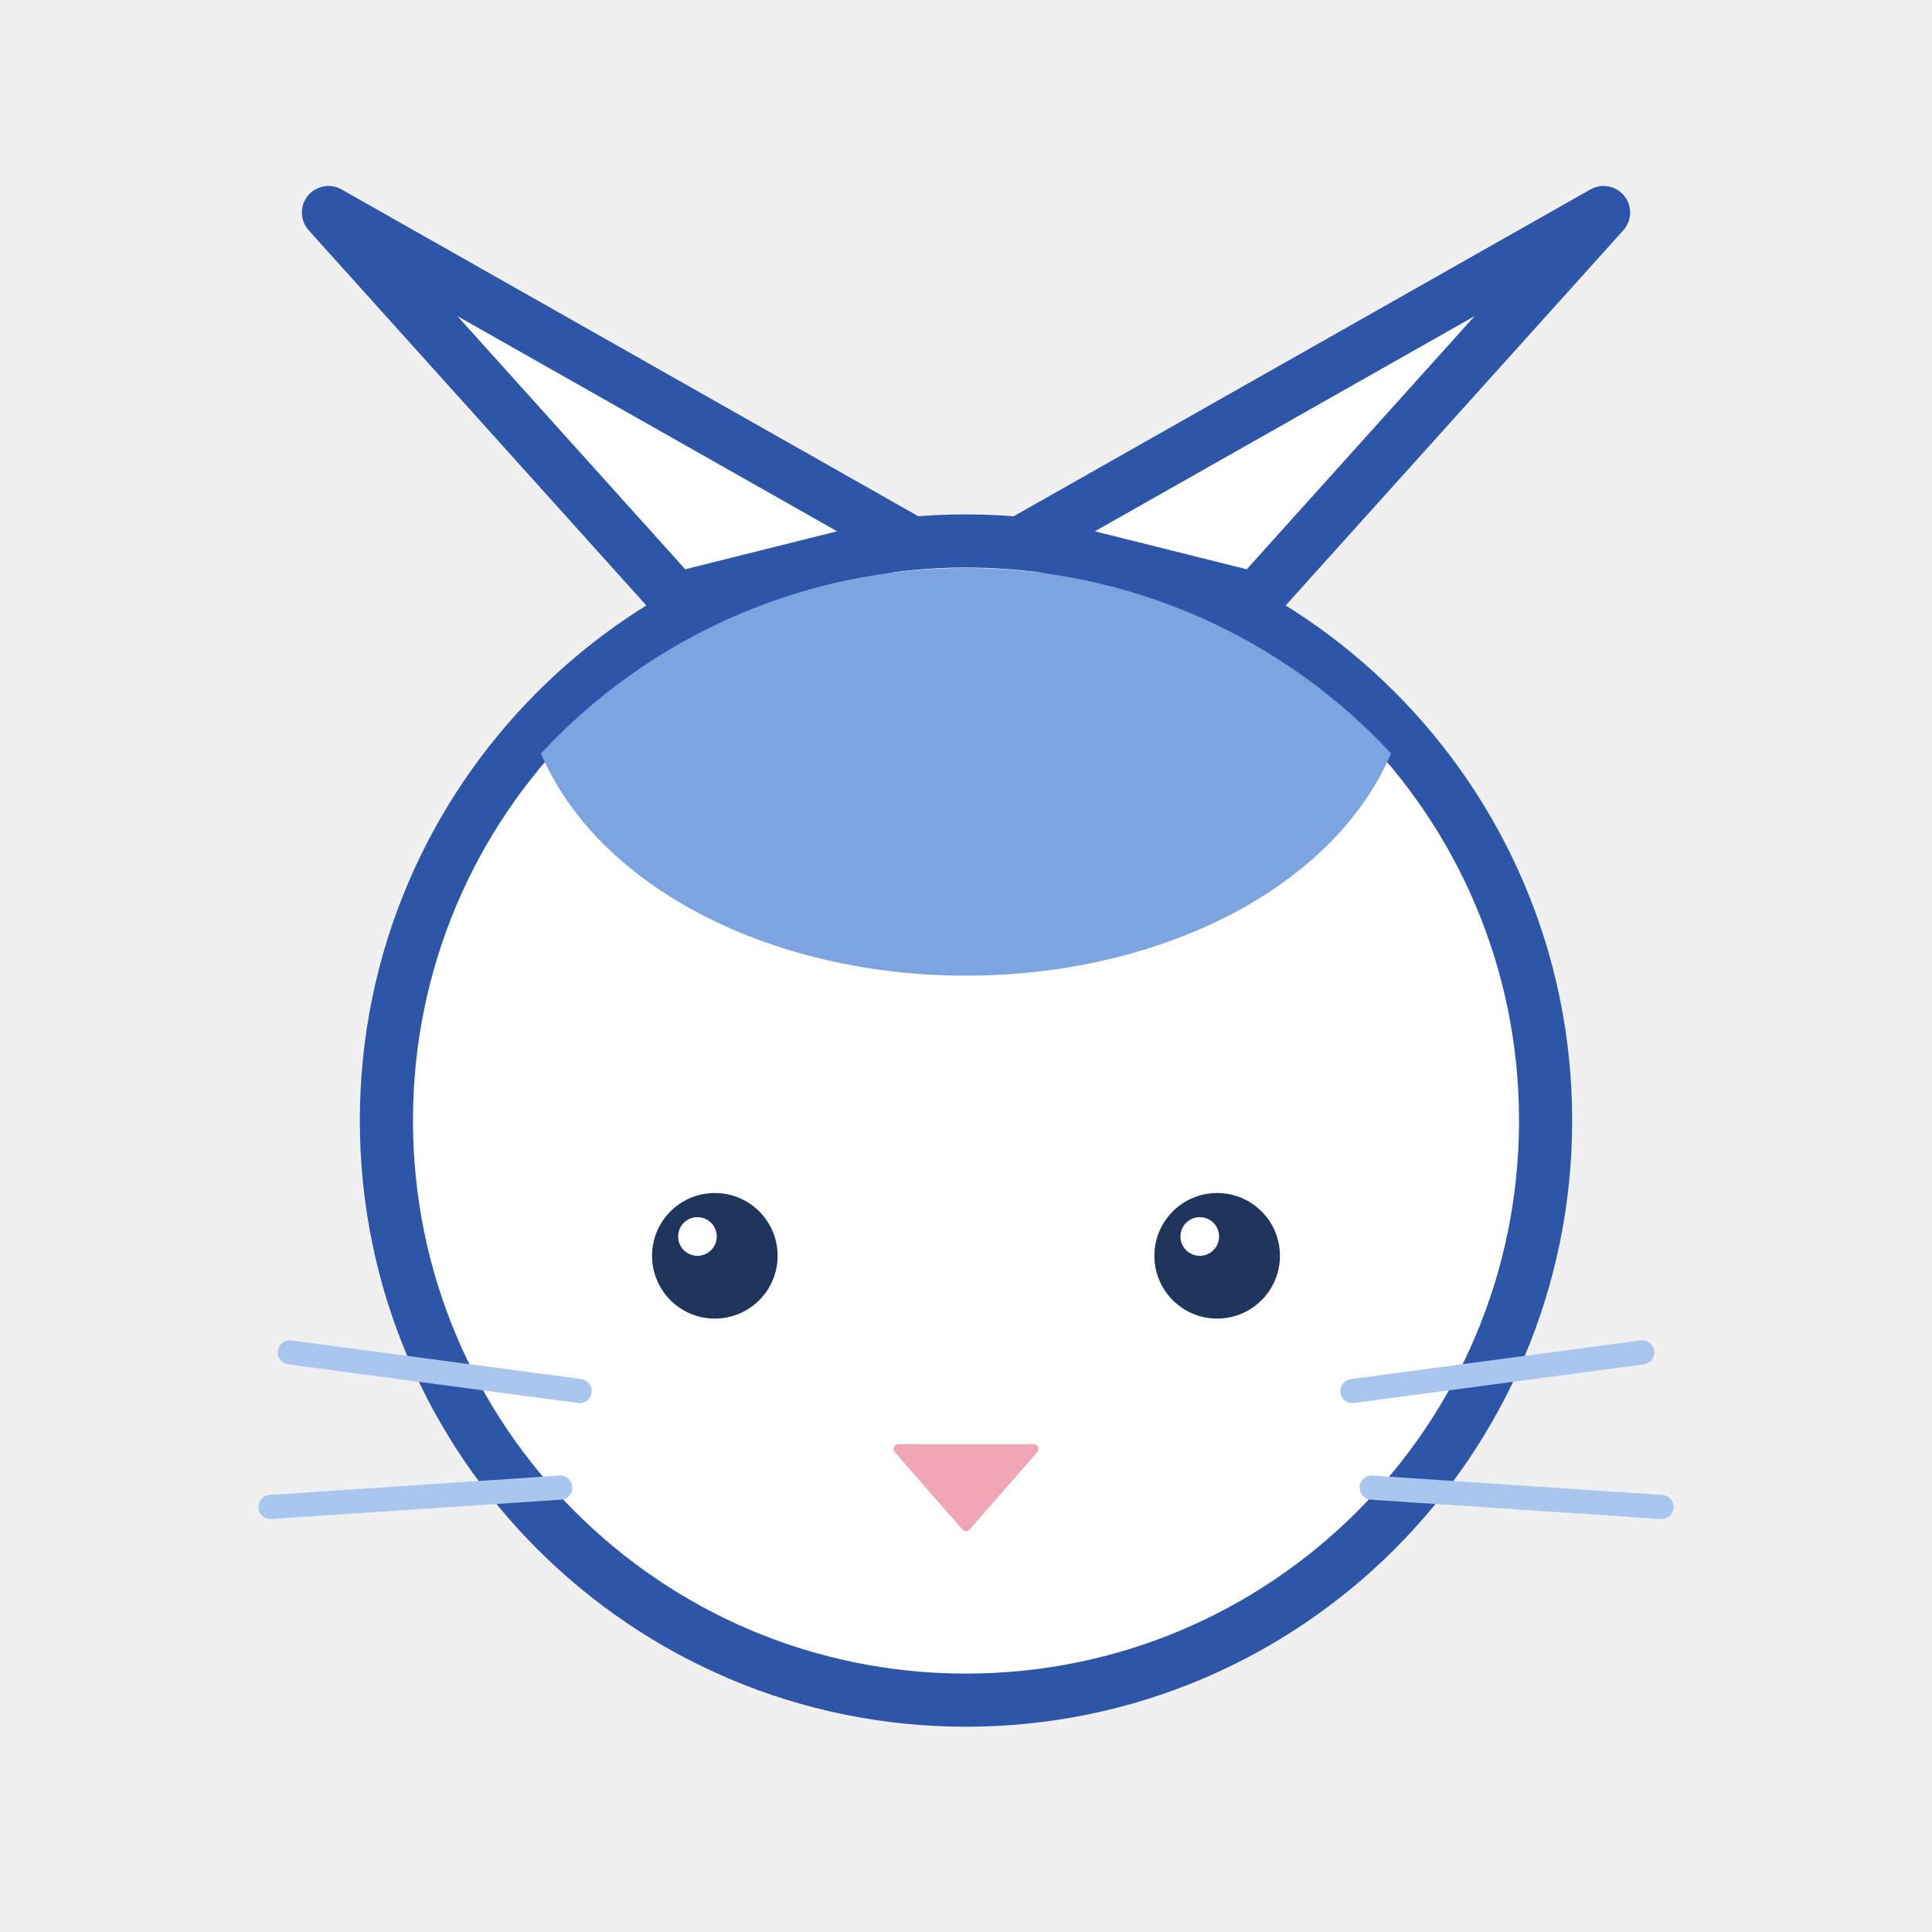
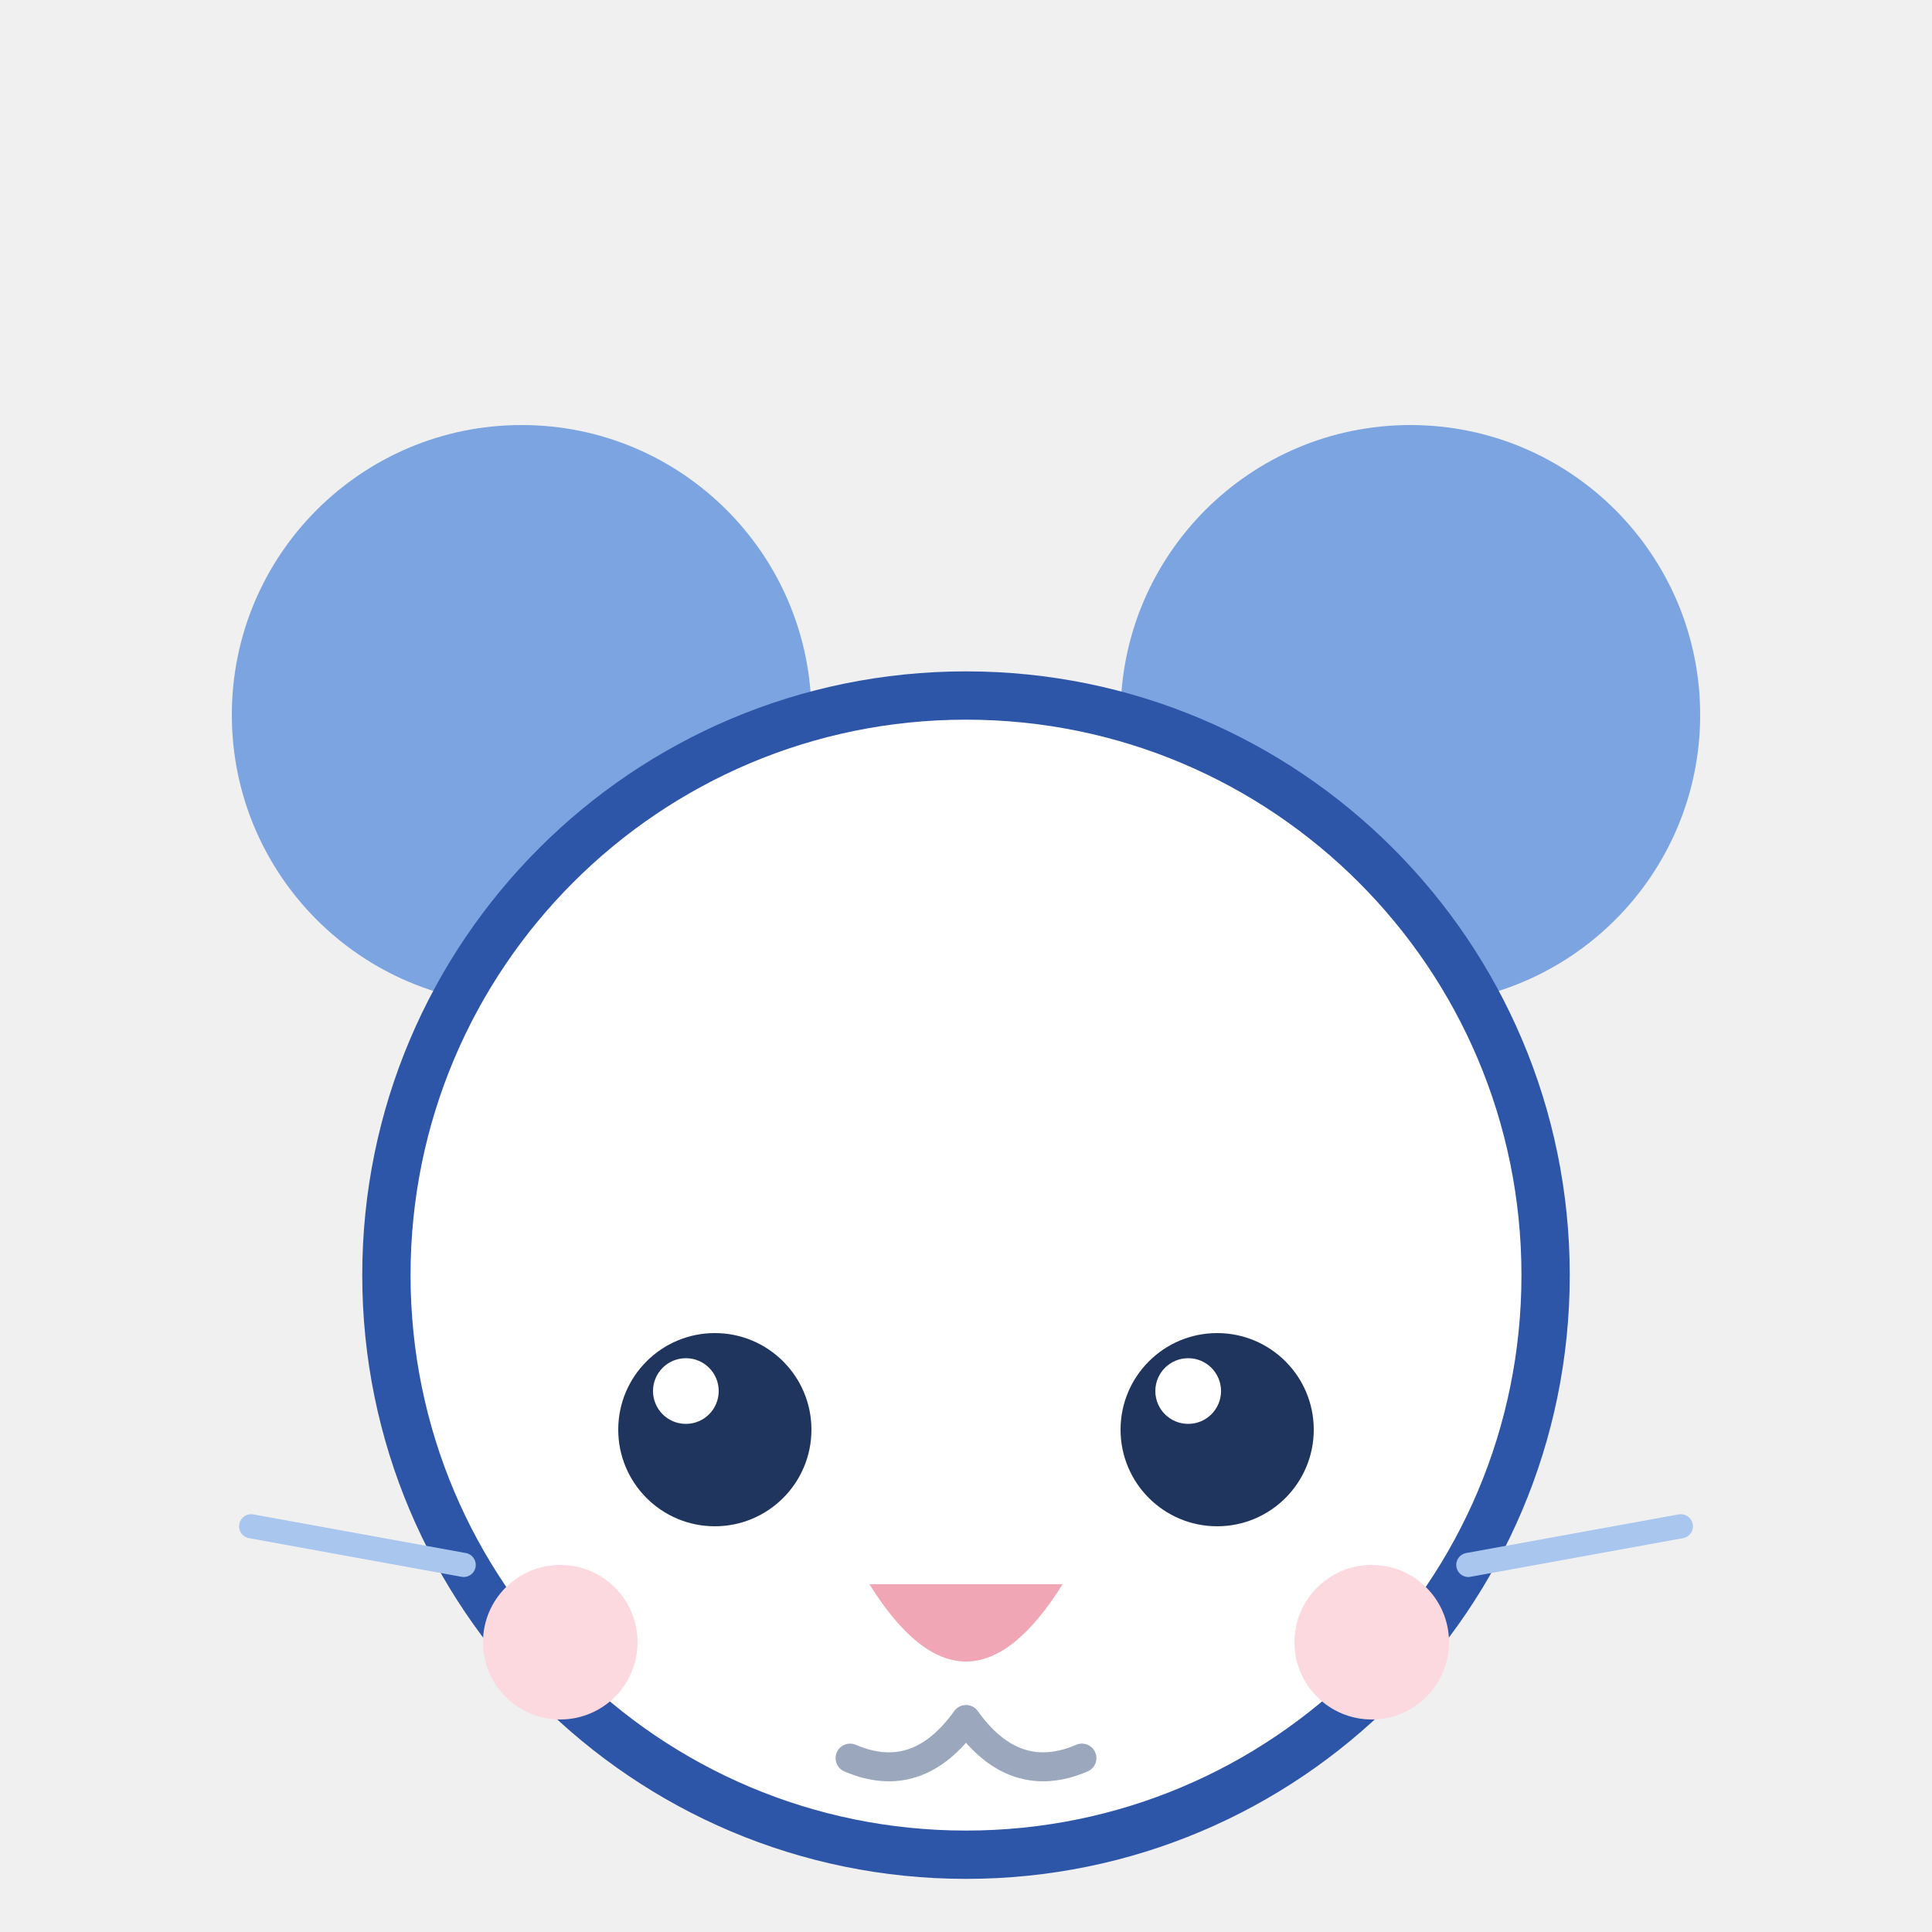
<svg xmlns="http://www.w3.org/2000/svg" viewBox="0 0 200 200" font-family="'PingFang SC','Segoe UI',Arial,sans-serif">
-   <circle cx="100" cy="116" r="60" fill="#FFFFFF" stroke="#2E56A8" stroke-width="5.5" />
-   <path d="M 34 22 L 70 62 L 94 56 Z" fill="#FFFFFF" stroke="#2E56A8" stroke-width="5.5" stroke-linejoin="round" />
-   <path d="M 166 22 L 130 62 L 106 56 Z" fill="#FFFFFF" stroke="#2E56A8" stroke-width="5.5" stroke-linejoin="round" />
-   <path d="M 56 78            A 60 60 0 0 1 144 78            C 138 92 120 101 100 101            C 80 101 62 92 56 78 Z" fill="#7CA4E0" />
-   <circle cx="74" cy="130" r="6.5" fill="#20355E" />
-   <circle cx="126" cy="130" r="6.5" fill="#20355E" />
-   <circle cx="72.2" cy="128" r="2" fill="#FFFFFF" />
-   <circle cx="124.2" cy="128" r="2" fill="#FFFFFF" />
-   <path d="M 93 150 L 107 150 L 100 158 Z" fill="#F0A6B5" stroke="#F0A6B5" stroke-width="1" stroke-linejoin="round" />
-   <path d="M 60 144 L 30 140 M 58 154 L 28 156            M 140 144 L 170 140 M 142 154 L 172 156" stroke="#A9C6EF" stroke-width="2.5" stroke-linecap="round" />
+   <circle cx="54" cy="74" r="30" fill="#7CA4E0" />
+   <circle cx="146" cy="74" r="30" fill="#7CA4E0" />
+   <circle cx="100" cy="132" r="60" fill="#FFFFFF" stroke="#2E56A8" stroke-width="5" />
+   <circle cx="74" cy="148" r="10" fill="#20355E" />
+   <circle cx="126" cy="148" r="10" fill="#20355E" />
+   <circle cx="71" cy="144" r="3.4" fill="#FFFFFF" />
+   <circle cx="123" cy="144" r="3.4" fill="#FFFFFF" />
+   <path d="M 90 164 Q 100 180 110 164 Z" fill="#F0A6B5" />
+   <path d="M 100 178 Q 95 185 88 182 M 100 178 Q 105 185 112 182" stroke="#9AA7BD" stroke-width="3" stroke-linecap="round" fill="none" />
+   <circle cx="58" cy="170" r="8" fill="#FCD9DF" />
+   <circle cx="142" cy="170" r="8" fill="#FCD9DF" />
+   <path d="M 48 162 L 26 158 M 152 162 L 174 158" stroke="#A9C6EF" stroke-width="2.5" stroke-linecap="round" fill="none" />
</svg>
